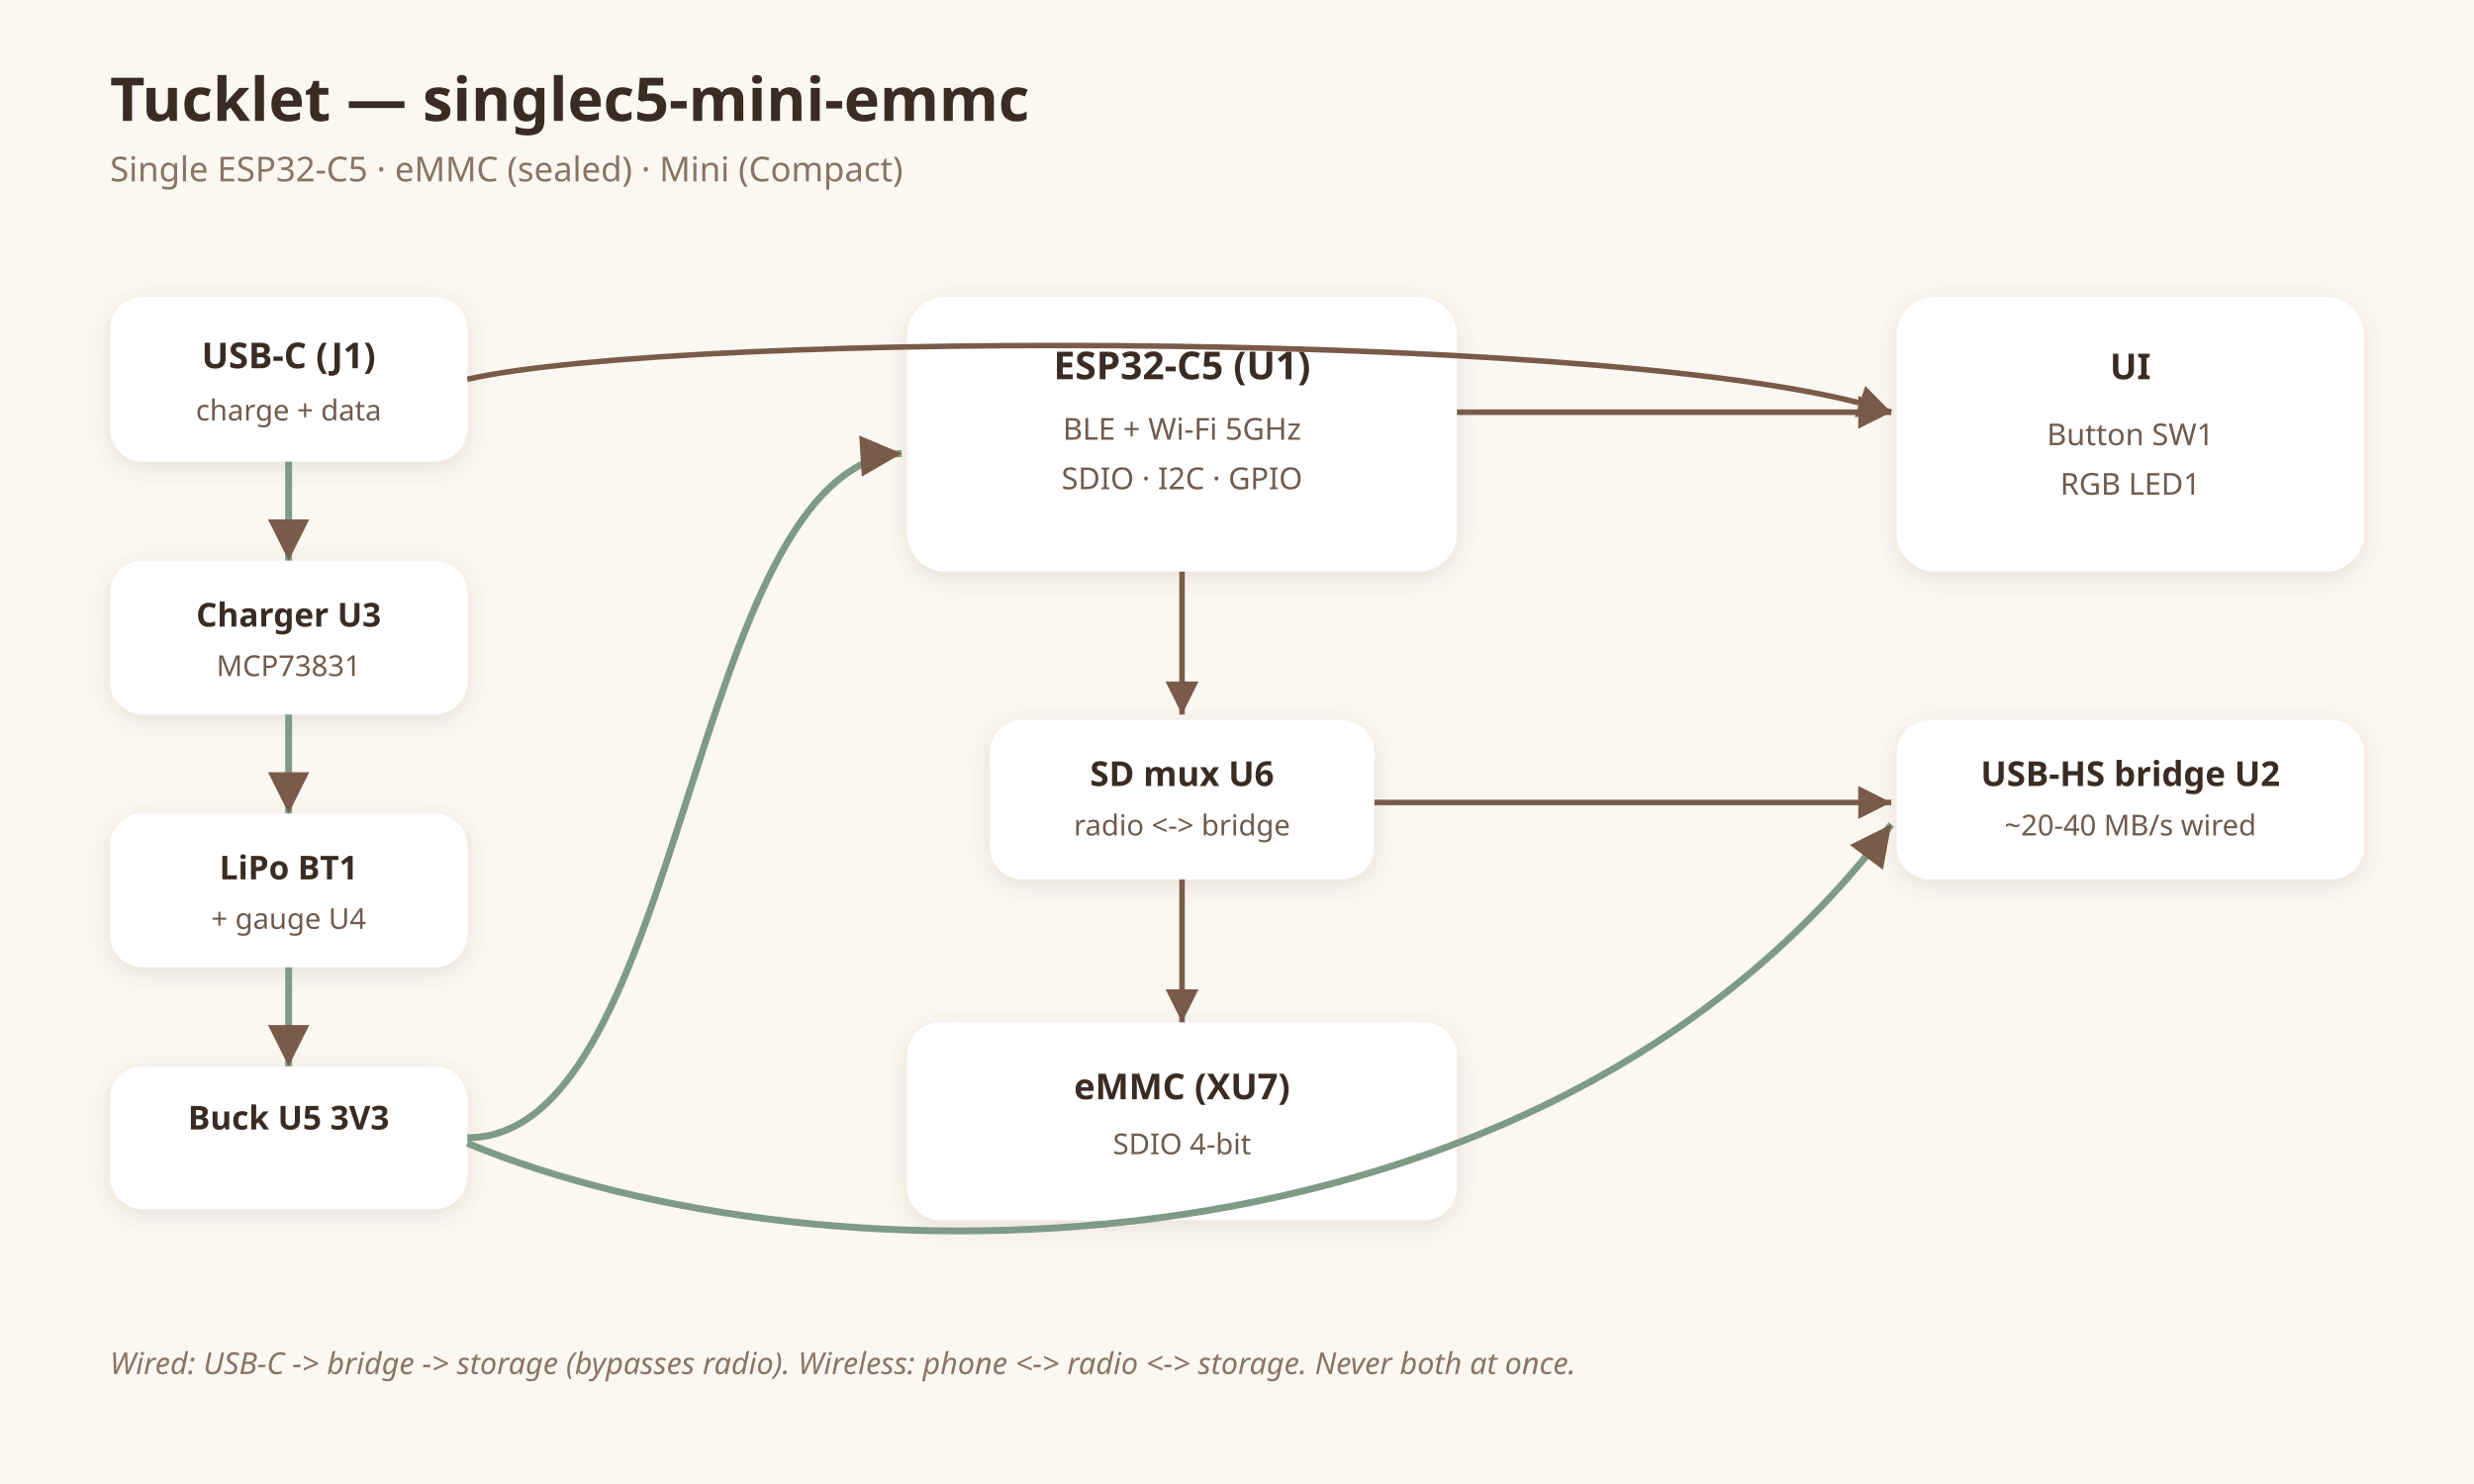
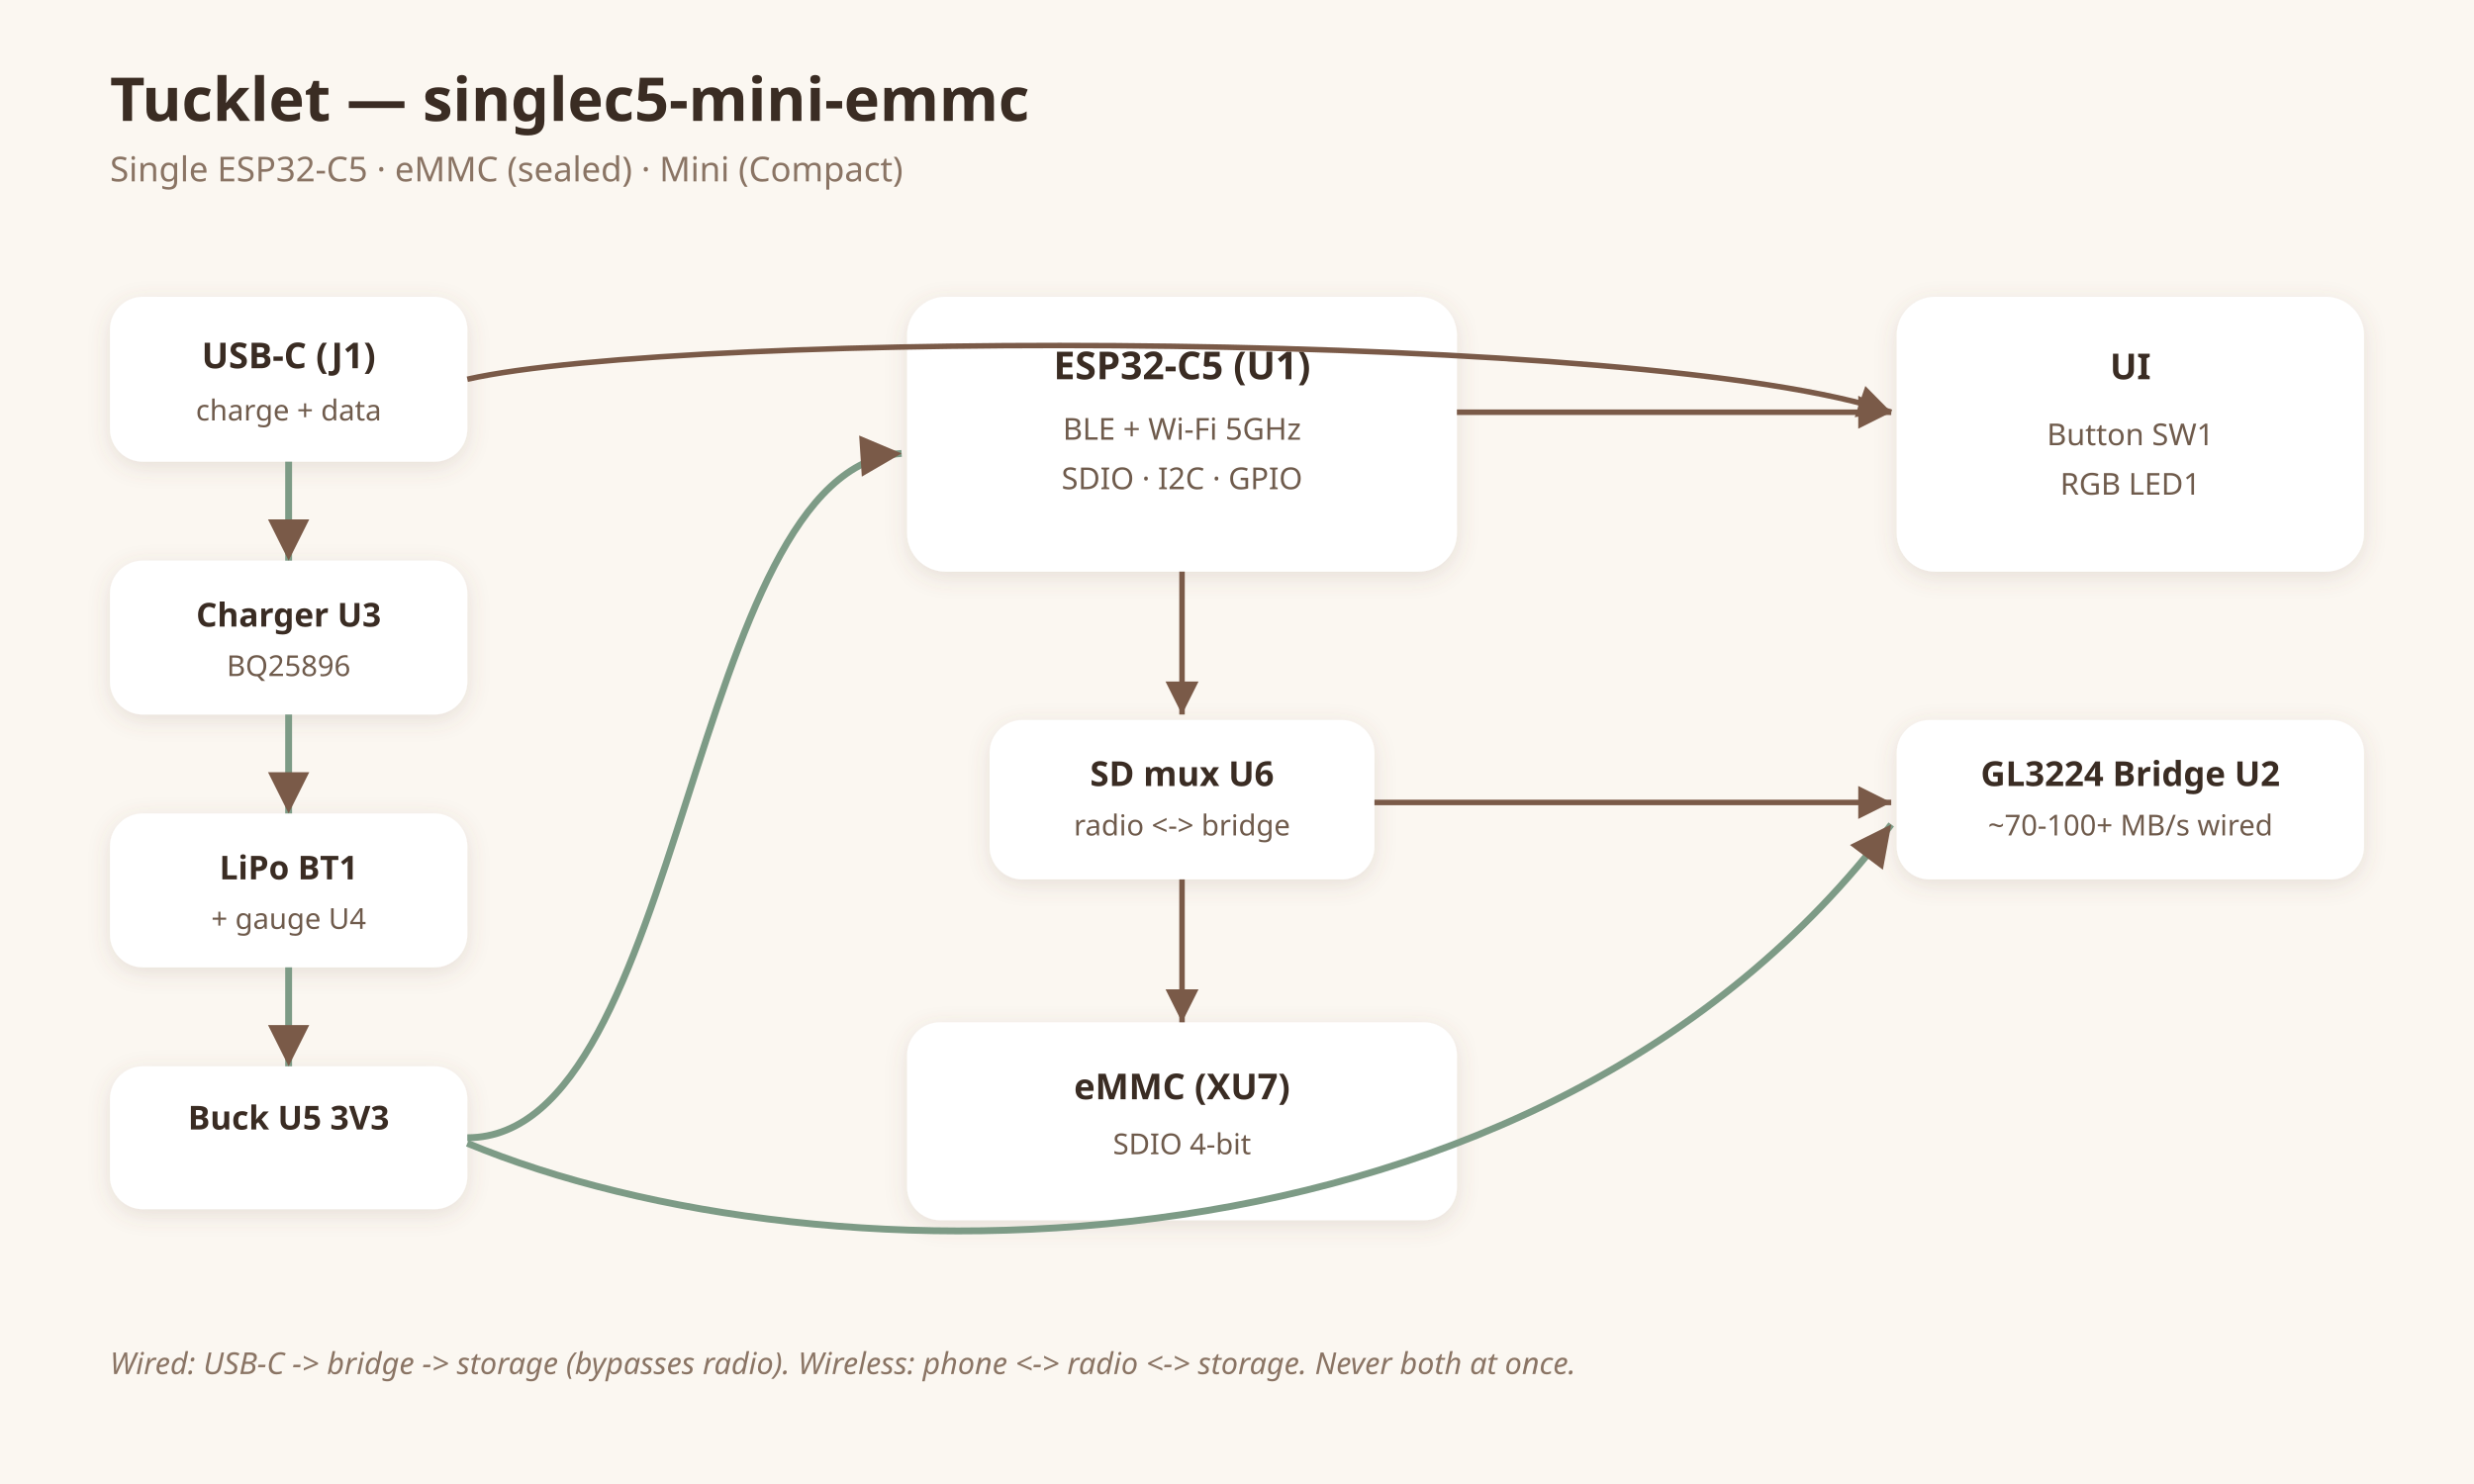
<svg xmlns="http://www.w3.org/2000/svg" viewBox="0 0 900 540" font-family="system-ui, sans-serif">
  <defs>
    <filter id="s" x="-20%" y="-20%" width="140%" height="140%">
      <feDropShadow dx="0" dy="2" stdDeviation="4" flood-color="#7a5a48" flood-opacity="0.16" />
    </filter>
    <marker id="a" markerWidth="9" markerHeight="9" refX="6" refY="3" orient="auto">
      <path d="M0,0 L6,3 L0,6 Z" fill="#7a5a48" />
    </marker>
  </defs>
  <rect width="900" height="540" fill="#fbf7f1" />
  <text x="40" y="44" font-size="22" font-weight="bold" fill="#3a2c23">Tucklet — singlec5-mini-emmc</text>
  <text x="40" y="66" font-size="12.5" fill="#8a7464">Single ESP32-C5 · eMMC (sealed) · Mini (Compact)</text>
  <g filter="url(#s)">
    <rect x="40" y="108" width="130" height="60" rx="12" fill="#fff" />
  </g>
  <text x="105" y="134" text-anchor="middle" font-size="13" font-weight="bold" fill="#3a2c23">USB-C (J1)</text>
  <text x="105" y="153" text-anchor="middle" font-size="10.5" fill="#6f5b4c">charge + data</text>
  <g filter="url(#s)">
    <rect x="40" y="204" width="130" height="56" rx="12" fill="#fff" />
  </g>
  <text x="105" y="228" text-anchor="middle" font-size="12" font-weight="bold" fill="#3a2c23">Charger U3</text>
-   <text x="105" y="246" text-anchor="middle" font-size="10.5" fill="#6f5b4c">MCP73831</text>
+   <text x="105" y="246" text-anchor="middle" font-size="10.5" fill="#6f5b4c">BQ25896</text>
  <g filter="url(#s)">
    <rect x="40" y="296" width="130" height="56" rx="12" fill="#fff" />
  </g>
  <text x="105" y="320" text-anchor="middle" font-size="12" font-weight="bold" fill="#3a2c23">LiPo BT1</text>
  <text x="105" y="338" text-anchor="middle" font-size="10.5" fill="#6f5b4c">+ gauge U4</text>
  <g filter="url(#s)">
    <rect x="40" y="388" width="130" height="52" rx="12" fill="#fff" />
  </g>
  <text x="105" y="411" text-anchor="middle" font-size="12" font-weight="bold" fill="#3a2c23">Buck U5 3V3</text>
  <g filter="url(#s)">
    <rect x="330" y="108" width="200" height="100" rx="14" fill="#fff" />
  </g>
  <text x="430" y="138" text-anchor="middle" font-size="14" font-weight="bold" fill="#3a2c23">ESP32-C5 (U1)</text>
  <text x="430" y="160" text-anchor="middle" font-size="11" fill="#6f5b4c">BLE + Wi-Fi 5GHz</text>
  <text x="430" y="178" text-anchor="middle" font-size="11" fill="#6f5b4c">SDIO · I2C · GPIO</text>
  <g filter="url(#s)">
    <rect x="360" y="262" width="140" height="58" rx="12" fill="#fff" />
  </g>
  <text x="430" y="286" text-anchor="middle" font-size="12.5" font-weight="bold" fill="#3a2c23">SD mux U6</text>
  <text x="430" y="304" text-anchor="middle" font-size="10.5" fill="#6f5b4c">radio &lt;-&gt; bridge</text>
  <g filter="url(#s)">
    <rect x="330" y="372" width="200" height="72" rx="12" fill="#fff" />
  </g>
  <text x="430" y="400" text-anchor="middle" font-size="13" font-weight="bold" fill="#3a2c23">eMMC (XU7)</text>
  <text x="430" y="420" text-anchor="middle" font-size="10.5" fill="#6f5b4c">SDIO 4-bit</text>
  <g filter="url(#s)">
    <rect x="690" y="262" width="170" height="58" rx="12" fill="#fff" />
  </g>
-   <text x="775" y="286" text-anchor="middle" font-size="12.5" font-weight="bold" fill="#3a2c23">USB-HS bridge U2</text>
-   <text x="775" y="304" text-anchor="middle" font-size="10.5" fill="#6f5b4c">~20-40 MB/s wired</text>
+   <text x="775" y="286" text-anchor="middle" font-size="12.5" font-weight="bold" fill="#3a2c23">GL3224 Bridge U2</text>
+   <text x="775" y="304" text-anchor="middle" font-size="10.5" fill="#6f5b4c">~70-100+ MB/s wired</text>
  <g filter="url(#s)">
    <rect x="690" y="108" width="170" height="100" rx="14" fill="#fff" />
  </g>
  <text x="775" y="138" text-anchor="middle" font-size="13" font-weight="bold" fill="#3a2c23">UI</text>
  <text x="775" y="162" text-anchor="middle" font-size="11" fill="#6f5b4c">Button SW1</text>
  <text x="775" y="180" text-anchor="middle" font-size="11" fill="#6f5b4c">RGB LED1</text>
  <g stroke="#7d9b86" stroke-width="2.5" fill="none" marker-end="url(#a)">
    <path d="M105,168 L105,204" />
    <path d="M105,260 L105,296" />
    <path d="M105,352 L105,388" />
    <path d="M170,414 C 250,414 250,170 328,165" />
    <path d="M170,416 C 300,470 560,470 688,300" />
  </g>
  <g stroke="#7a5a48" stroke-width="2" fill="none" marker-end="url(#a)">
    <path d="M430,208 L430,260" />
    <path d="M430,320 L430,372" />
    <path d="M500,292 L688,292" />
    <path d="M170,138 C 250,120 600,120 688,150" />
    <path d="M530,150 C 600,150 640,150 688,150" />
  </g>
  <text x="40" y="500" font-size="11" fill="#8a7464" font-style="italic">Wired: USB-C -&gt; bridge -&gt; storage (bypasses radio). Wireless: phone &lt;-&gt; radio &lt;-&gt; storage. Never both at once.</text>
</svg>
